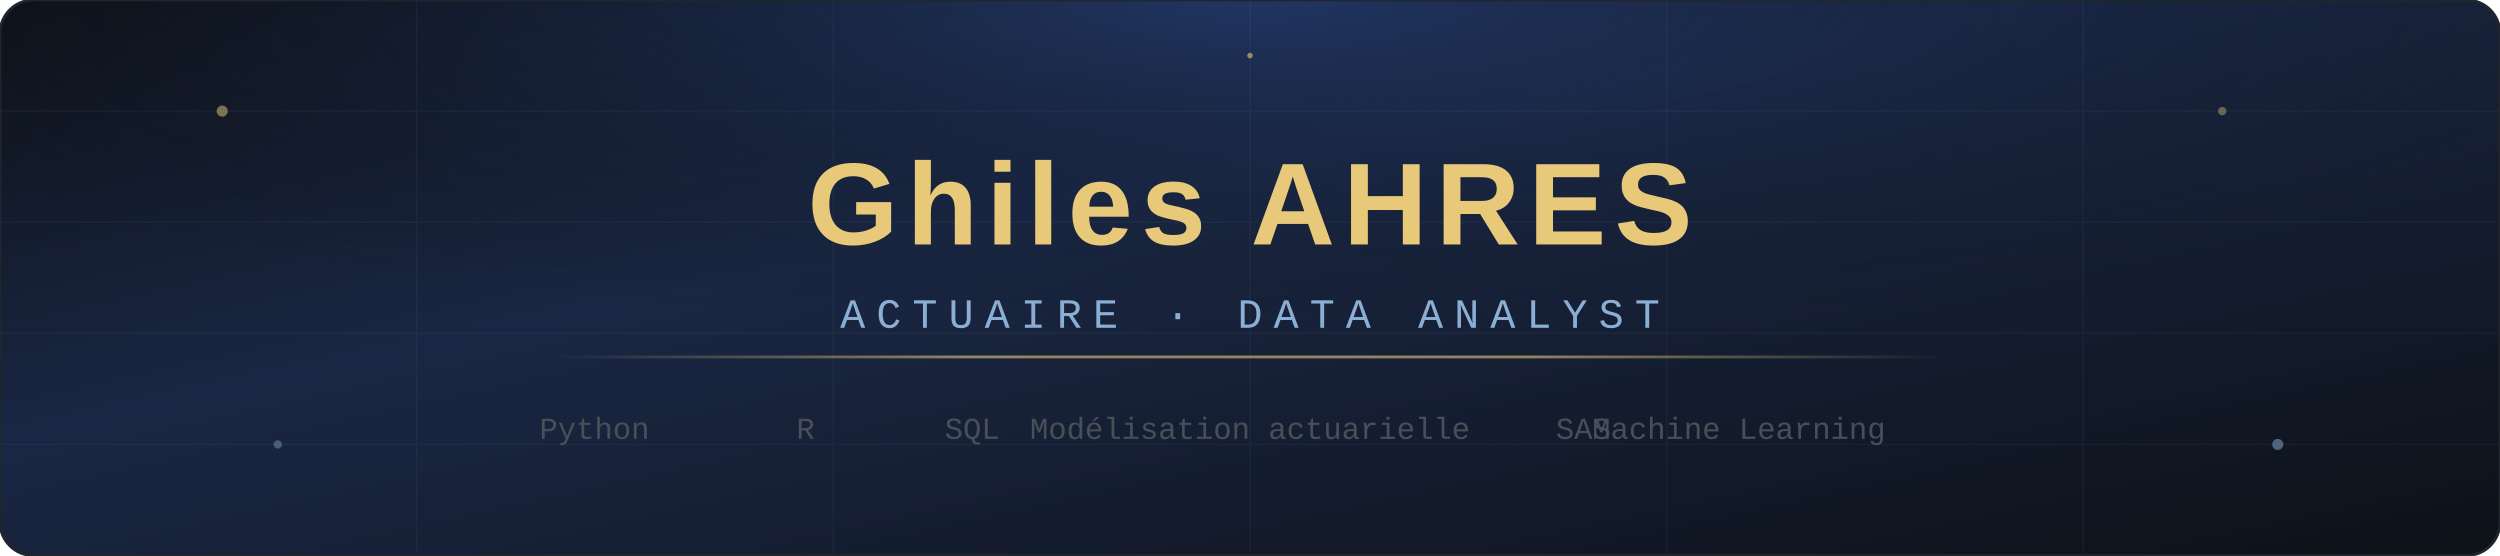
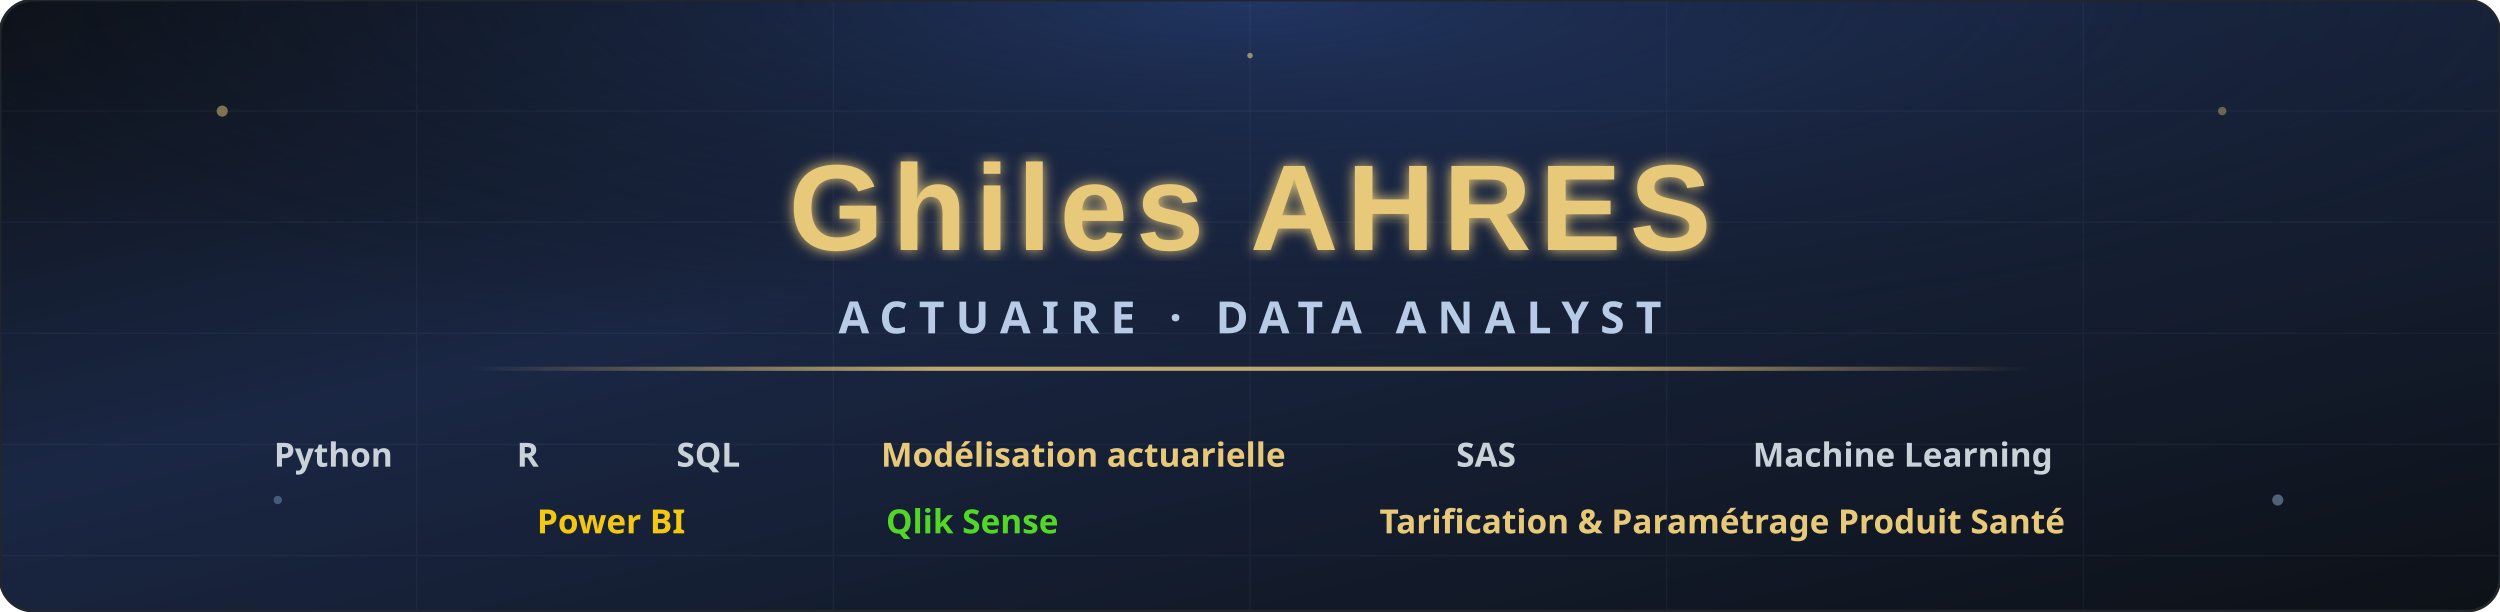
- <svg xmlns="http://www.w3.org/2000/svg" width="900" height="200" viewBox="0 0 900 200">
+ <svg xmlns="http://www.w3.org/2000/svg" width="900" height="220" viewBox="0 0 900 220">
  <defs>
    <linearGradient id="bg" x1="0%" y1="0%" x2="100%" y2="100%">
      <stop offset="0%" style="stop-color:#0d1117" />
      <stop offset="40%" style="stop-color:#1a2744" />
      <stop offset="100%" style="stop-color:#0d1117" />
    </linearGradient>
    <radialGradient id="glow" cx="50%" cy="0%" r="60%">
      <stop offset="0%" style="stop-color:#243b6e;stop-opacity:0.8" />
      <stop offset="100%" style="stop-color:#0d1117;stop-opacity:0" />
    </radialGradient>
    <linearGradient id="line" x1="0%" y1="0%" x2="100%" y2="0%">
      <stop offset="0%" style="stop-color:#E8C97A;stop-opacity:0" />
      <stop offset="30%" style="stop-color:#E8C97A;stop-opacity:1" />
      <stop offset="70%" style="stop-color:#E8C97A;stop-opacity:1" />
      <stop offset="100%" style="stop-color:#E8C97A;stop-opacity:0" />
    </linearGradient>
+     <filter id="softGlow">
+       <feGaussianBlur stdDeviation="2.5" result="coloredBlur" />
+       <feMerge>
+         <feMergeNode in="coloredBlur" />
+         <feMergeNode in="SourceGraphic" />
+       </feMerge>
+     </filter>
  </defs>
-   <rect width="900" height="200" fill="url(#bg)" rx="12" />
-   <rect width="900" height="200" fill="url(#glow)" rx="12" />
+   <rect width="900" height="220" fill="url(#bg)" rx="12" />
+   <rect width="900" height="220" fill="url(#glow)" rx="12" />
  <g opacity="0.06" stroke="#8BAFD4" stroke-width="0.5">
    <line x1="0" y1="40" x2="900" y2="40" />
    <line x1="0" y1="80" x2="900" y2="80" />
    <line x1="0" y1="120" x2="900" y2="120" />
    <line x1="0" y1="160" x2="900" y2="160" />
-     <line x1="150" y1="0" x2="150" y2="200" />
-     <line x1="300" y1="0" x2="300" y2="200" />
-     <line x1="450" y1="0" x2="450" y2="200" />
-     <line x1="600" y1="0" x2="600" y2="200" />
-     <line x1="750" y1="0" x2="750" y2="200" />
+     <line x1="0" y1="200" x2="900" y2="200" />
+     <line x1="150" y1="0" x2="150" y2="220" />
+     <line x1="300" y1="0" x2="300" y2="220" />
+     <line x1="450" y1="0" x2="450" y2="220" />
+     <line x1="600" y1="0" x2="600" y2="220" />
+     <line x1="750" y1="0" x2="750" y2="220" />
  </g>
  <circle cx="80" cy="40" r="2" fill="#E8C97A" opacity="0.5" />
-   <circle cx="820" cy="160" r="2" fill="#8BAFD4" opacity="0.5" />
-   <circle cx="100" cy="160" r="1.5" fill="#8BAFD4" opacity="0.4" />
+   <circle cx="820" cy="180" r="2" fill="#8BAFD4" opacity="0.5" />
+   <circle cx="100" cy="180" r="1.5" fill="#8BAFD4" opacity="0.4" />
  <circle cx="800" cy="40" r="1.5" fill="#E8C97A" opacity="0.4" />
  <circle cx="450" cy="20" r="1" fill="#E8C97A" opacity="0.6" />
-   <rect x="200" y="128" width="500" height="1" fill="url(#line)" opacity="0.6" />
-   <text x="450" y="88" font-family="'Segoe UI', 'Helvetica Neue', Arial, sans-serif" font-size="42" font-weight="700" fill="#E8C97A" text-anchor="middle" letter-spacing="3">Ghiles AHRES</text>
-   <text x="450" y="118" font-family="'Courier New', monospace" font-size="15" fill="#8BAFD4" text-anchor="middle" letter-spacing="4">ACTUAIRE  ·  DATA ANALYST</text>
-   <text x="214" y="158" font-family="'Courier New', monospace" font-size="11" fill="#484f58" text-anchor="middle">Python</text>
-   <text x="290" y="158" font-family="'Courier New', monospace" font-size="11" fill="#484f58" text-anchor="middle">R</text>
-   <text x="350" y="158" font-family="'Courier New', monospace" font-size="11" fill="#484f58" text-anchor="middle">SQL</text>
-   <text x="450" y="158" font-family="'Courier New', monospace" font-size="11" fill="#484f58" text-anchor="middle">Modélisation actuarielle</text>
-   <text x="570" y="158" font-family="'Courier New', monospace" font-size="11" fill="#484f58" text-anchor="middle">SAS</text>
-   <text x="626" y="158" font-family="'Courier New', monospace" font-size="11" fill="#484f58" text-anchor="middle">Machine Learning</text>
-   <rect width="900" height="200" fill="none" stroke="#21262d" stroke-width="1" rx="12" />
+   <rect x="170" y="132" width="560" height="1.5" fill="url(#line)" opacity="0.8" />
+   <text x="450" y="90" font-family="'Segoe UI', 'Helvetica Neue', Arial, sans-serif" font-size="44" font-weight="800" fill="#E8C97A" text-anchor="middle" letter-spacing="3" filter="url(#softGlow)">
+     Ghiles AHRES
+   </text>
+   <text x="450" y="120" font-family="'Segoe UI', sans-serif" font-size="16" font-weight="700" fill="#B7CAE6" text-anchor="middle" letter-spacing="4">
+     ACTUAIRE  ·  DATA ANALYST
+   </text>
+   <text x="120" y="168" font-family="'Segoe UI', sans-serif" font-size="12" font-weight="700" fill="#C9D1D9" text-anchor="middle">
+     Python
+   </text>
+   <text x="190" y="168" font-family="'Segoe UI', sans-serif" font-size="12" font-weight="700" fill="#C9D1D9" text-anchor="middle">
+     R
+   </text>
+   <text x="255" y="168" font-family="'Segoe UI', sans-serif" font-size="12" font-weight="700" fill="#C9D1D9" text-anchor="middle">
+     SQL
+   </text>
+   <text x="390" y="168" font-family="'Segoe UI', sans-serif" font-size="12" font-weight="700" fill="#E8C97A" text-anchor="middle">
+     Modélisation actuarielle
+   </text>
+   <text x="535" y="168" font-family="'Segoe UI', sans-serif" font-size="12" font-weight="700" fill="#C9D1D9" text-anchor="middle">
+     SAS
+   </text>
+   <text x="685" y="168" font-family="'Segoe UI', sans-serif" font-size="12" font-weight="700" fill="#C9D1D9" text-anchor="middle">
+     Machine Learning
+   </text>
+   <text x="220" y="192" font-family="'Segoe UI', sans-serif" font-size="12" font-weight="700" fill="#F2C811" text-anchor="middle">
+     Power BI
+   </text>
+   <text x="350" y="192" font-family="'Segoe UI', sans-serif" font-size="12" font-weight="700" fill="#52D726" text-anchor="middle">
+     Qlik Sense
+   </text>
+   <text x="620" y="192" font-family="'Segoe UI', sans-serif" font-size="12" font-weight="700" fill="#E8C97A" text-anchor="middle">
+     Tarification &amp; Paramétrage Produit Santé
+   </text>
+   <rect width="900" height="220" fill="none" stroke="#21262d" stroke-width="1" rx="12" />
</svg>
